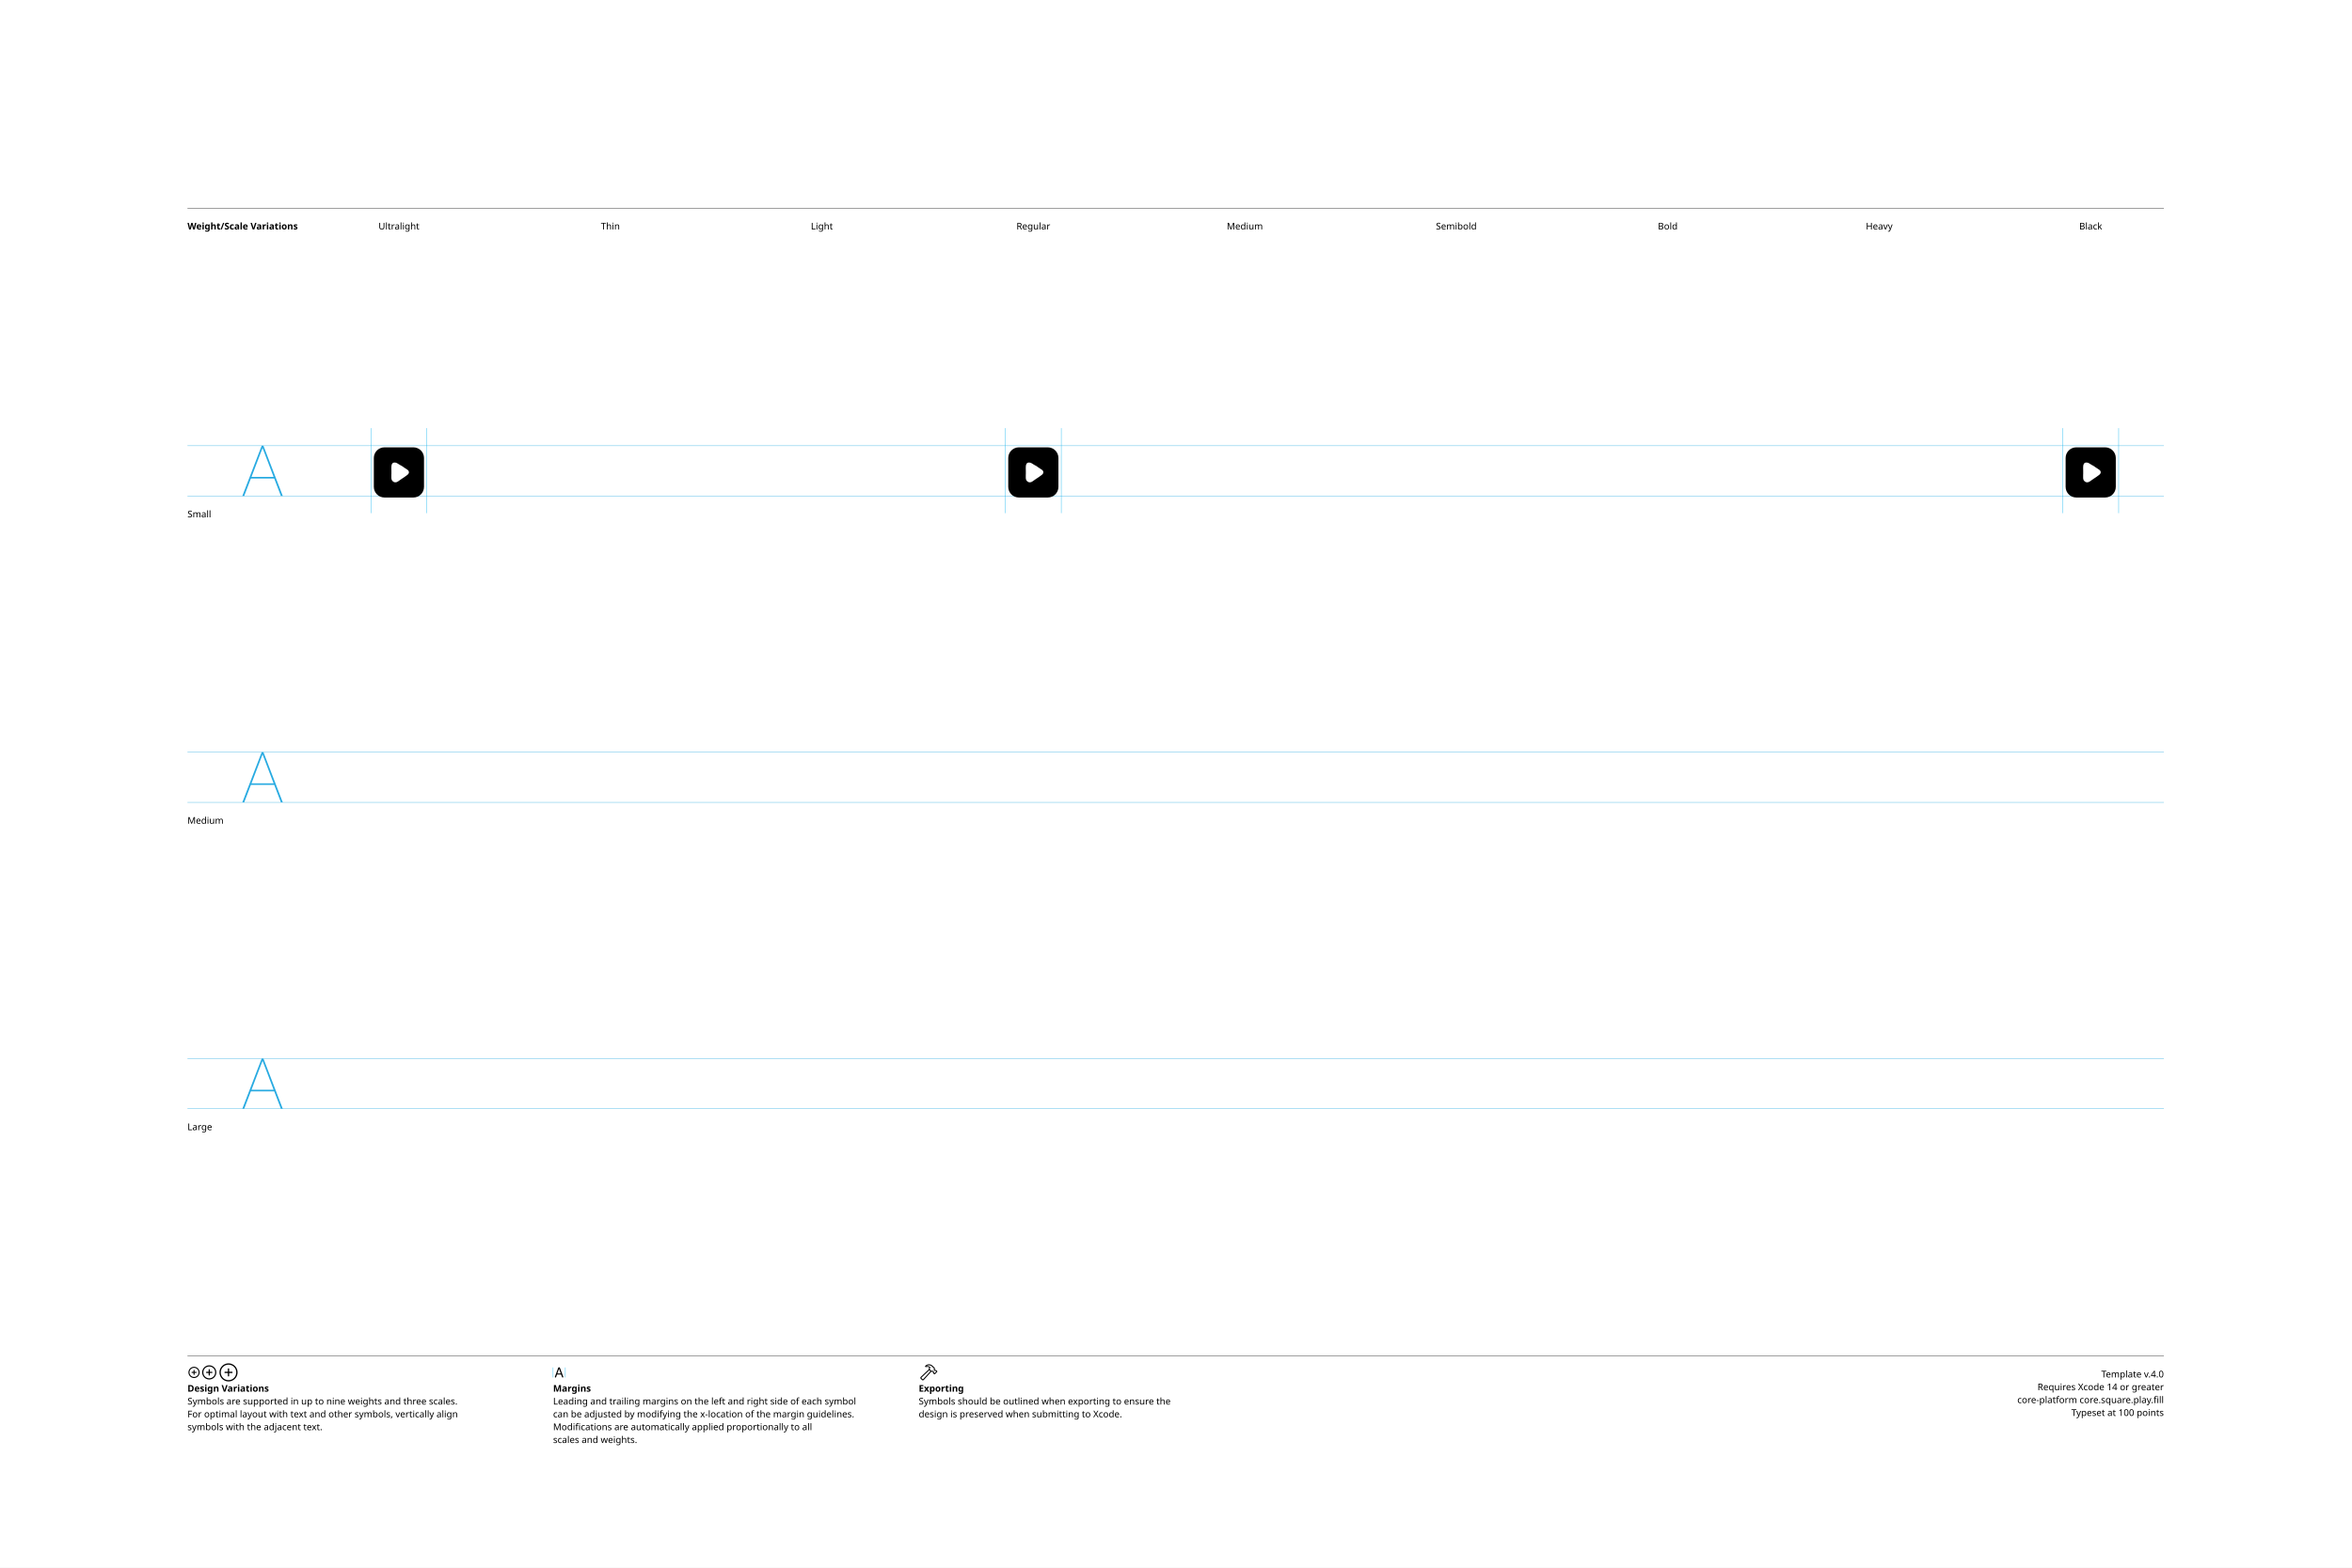
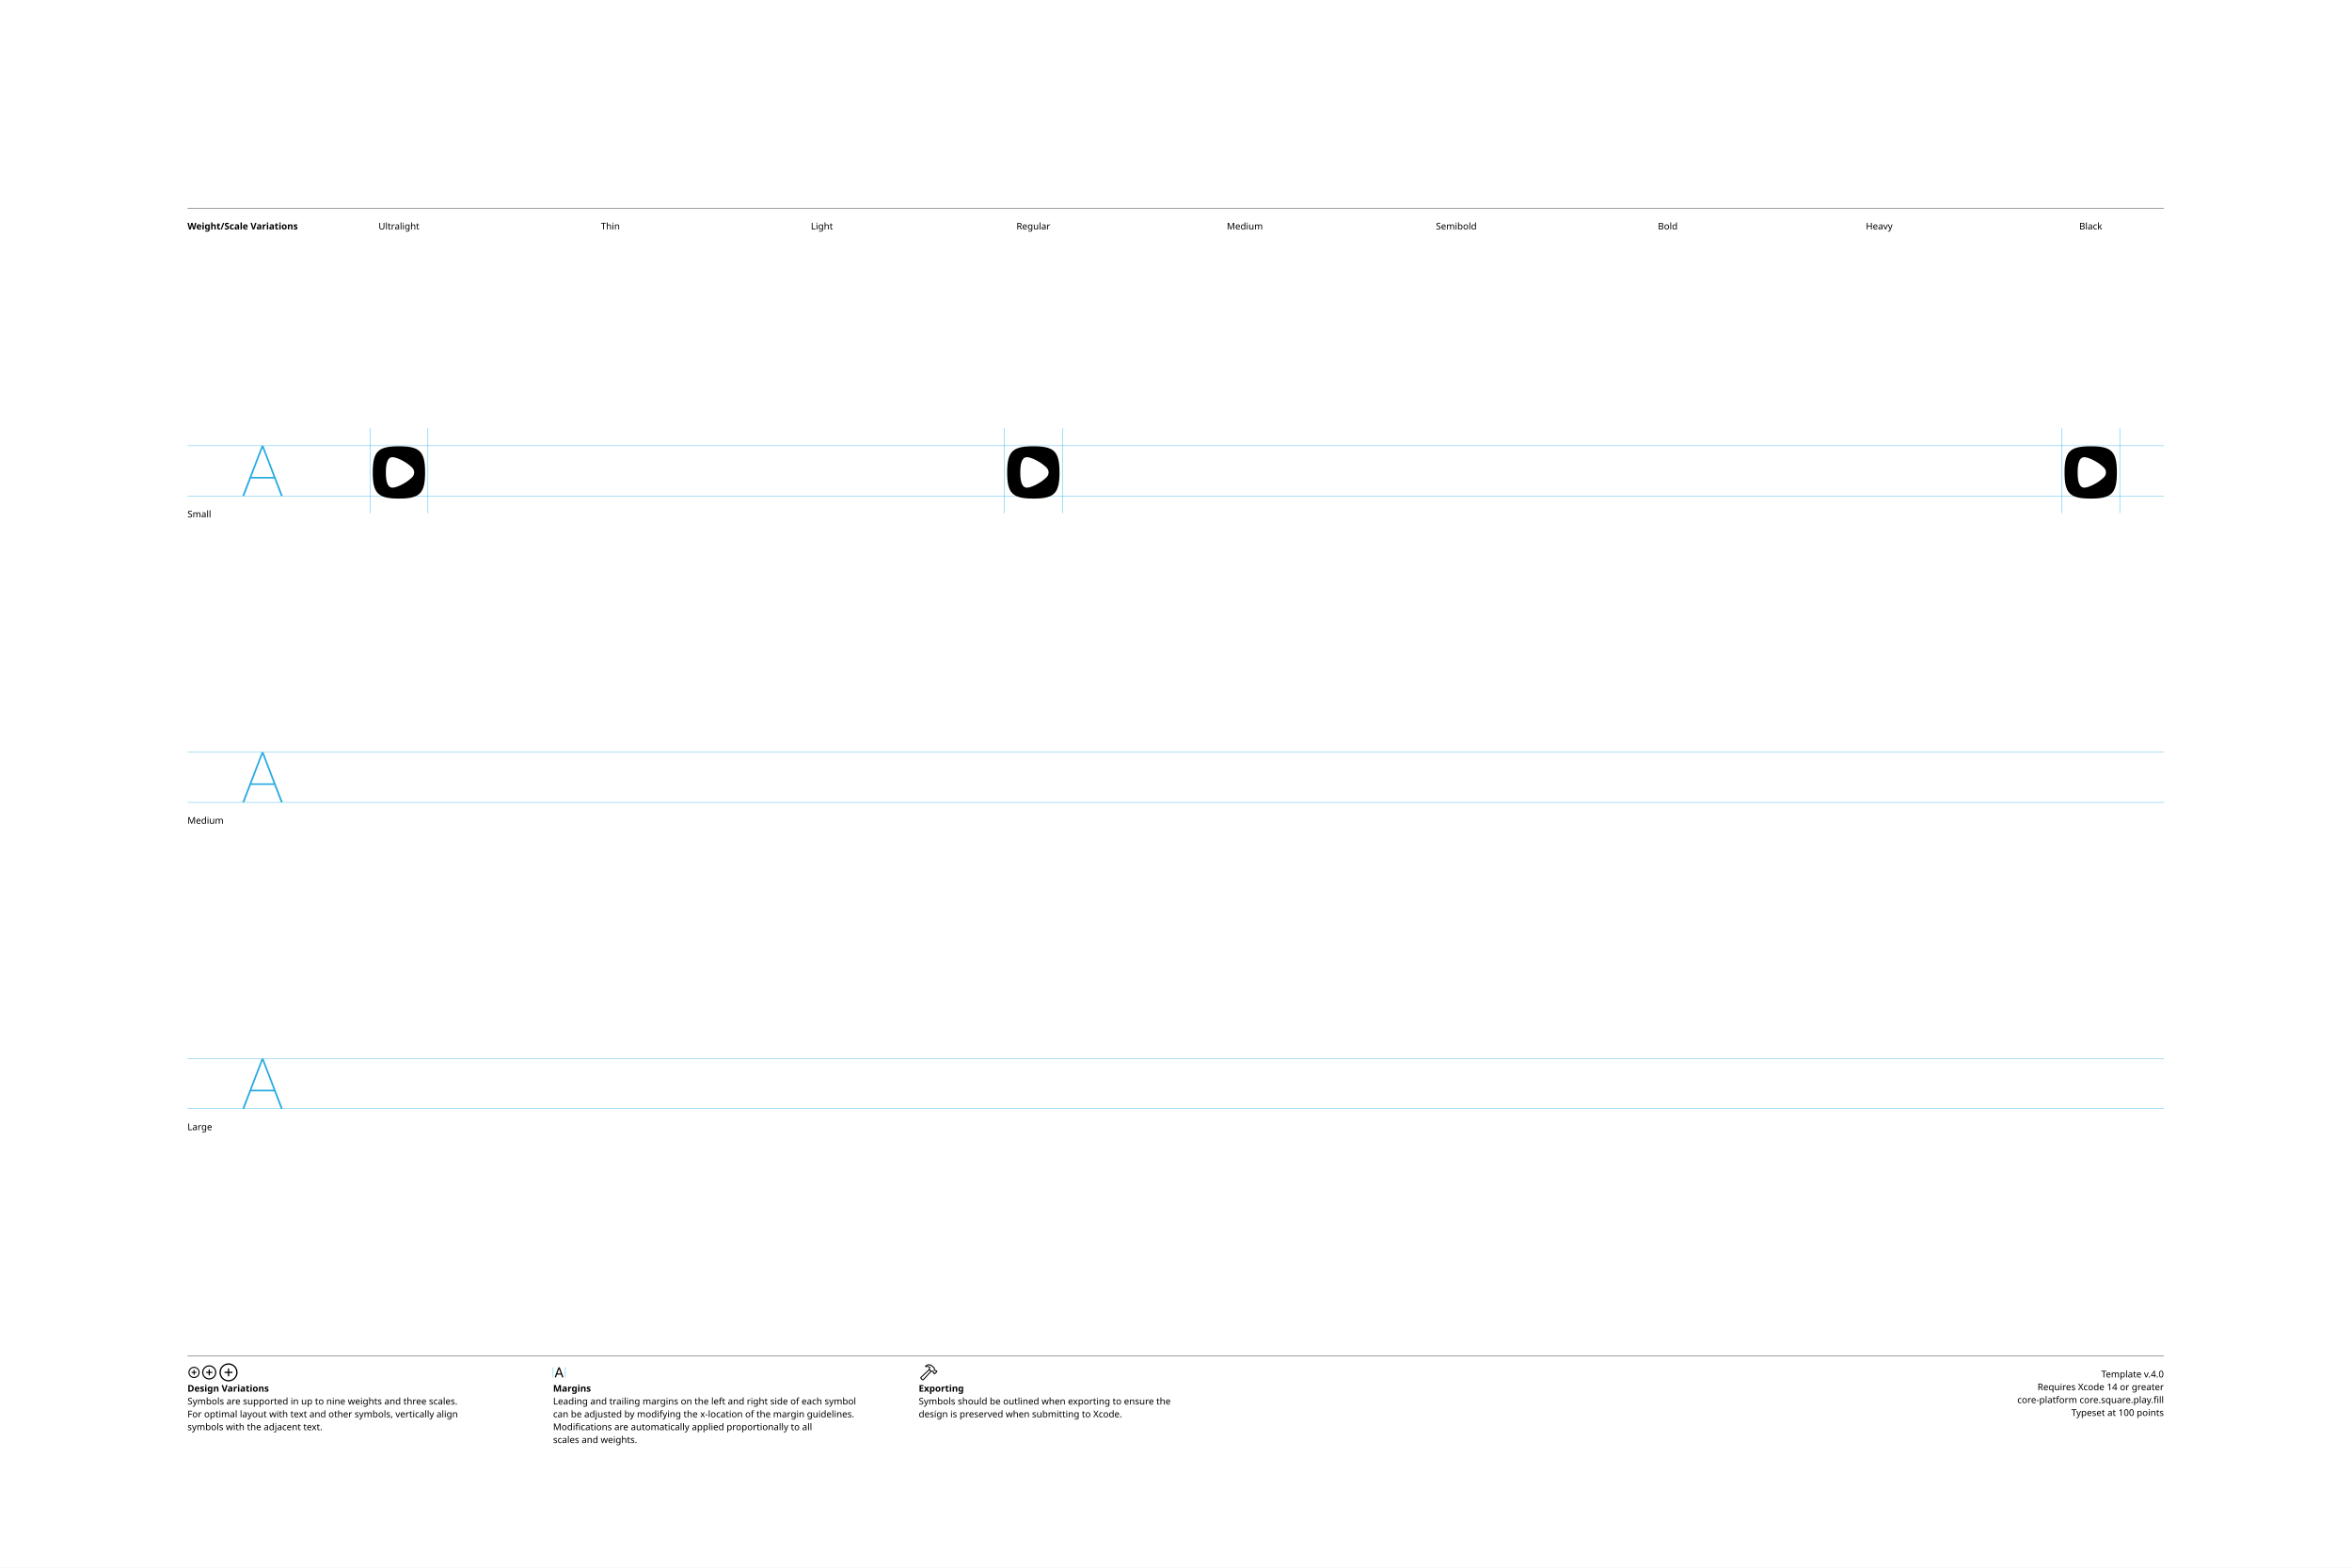
<svg xmlns="http://www.w3.org/2000/svg" version="1.1" width="3300" height="2200">
  <style>.monochrome-0 {fill:#000000}
.monochrome-1 {fill:#000000}
.multicolor-0:tintColor {fill:#007AFF}
.multicolor-1:systemRedColor {fill:#FF3B30}
.hierarchical-0:primary {fill:#212121}
.hierarchical-1:secondary {fill:#8E8E8E}
.SFSymbolsPreview000000 {fill:#000000;opacity:1.0}
.SFSymbolsPreviewFF3B30 {fill:#FF3B30;opacity:1.0}
</style>
  <g id="Notes">
    <rect height="2200" id="artboard" style="fill:white;opacity:1" width="3300" x="0" y="0" />
    <line style="fill:none;stroke:black;opacity:1;stroke-width:0.5;" x1="263" x2="3036" y1="292" y2="292" />
    <text style="stroke:none;fill:black;font-family:sans-serif;font-size:13;font-weight:bold;" transform="matrix(1 0 0 1 263 322)">Weight/Scale Variations</text>
    <text style="stroke:none;fill:black;font-family:sans-serif;font-size:13;text-anchor:middle;" transform="matrix(1 0 0 1 559.711 322)">Ultralight</text>
    <text style="stroke:none;fill:black;font-family:sans-serif;font-size:13;text-anchor:middle;" transform="matrix(1 0 0 1 856.422 322)">Thin</text>
    <text style="stroke:none;fill:black;font-family:sans-serif;font-size:13;text-anchor:middle;" transform="matrix(1 0 0 1 1153.13 322)">Light</text>
    <text style="stroke:none;fill:black;font-family:sans-serif;font-size:13;text-anchor:middle;" transform="matrix(1 0 0 1 1449.84 322)">Regular</text>
    <text style="stroke:none;fill:black;font-family:sans-serif;font-size:13;text-anchor:middle;" transform="matrix(1 0 0 1 1746.56 322)">Medium</text>
    <text style="stroke:none;fill:black;font-family:sans-serif;font-size:13;text-anchor:middle;" transform="matrix(1 0 0 1 2043.27 322)">Semibold</text>
    <text style="stroke:none;fill:black;font-family:sans-serif;font-size:13;text-anchor:middle;" transform="matrix(1 0 0 1 2339.98 322)">Bold</text>
    <text style="stroke:none;fill:black;font-family:sans-serif;font-size:13;text-anchor:middle;" transform="matrix(1 0 0 1 2636.69 322)">Heavy</text>
    <text style="stroke:none;fill:black;font-family:sans-serif;font-size:13;text-anchor:middle;" transform="matrix(1 0 0 1 2933.4 322)">Black</text>
    <line style="fill:none;stroke:black;opacity:1;stroke-width:0.5;" x1="263" x2="3036" y1="1903" y2="1903" />
    <g transform="matrix(1 0 0 1 263 1933)">
      <path d="M9.248 0.83C13.555 0.83 17.139-2.744 17.139-7.051C17.139-11.357 13.545-14.932 9.238-14.932C4.941-14.932 1.367-11.357 1.367-7.051C1.367-2.744 4.951 0.83 9.248 0.83ZM9.248-0.654C5.703-0.654 2.871-3.496 2.871-7.051C2.871-10.605 5.693-13.447 9.238-13.447C12.793-13.447 15.645-10.605 15.645-7.051C15.645-3.496 12.803-0.654 9.248-0.654ZM5.654-7.051C5.654-6.621 5.957-6.328 6.406-6.328L8.506-6.328L8.506-4.209C8.506-3.77 8.799-3.467 9.229-3.467C9.678-3.467 9.971-3.77 9.971-4.209L9.971-6.328L12.09-6.328C12.529-6.328 12.832-6.621 12.832-7.051C12.832-7.49 12.529-7.793 12.09-7.793L9.971-7.793L9.971-9.902C9.971-10.352 9.678-10.654 9.229-10.654C8.799-10.654 8.506-10.352 8.506-9.902L8.506-7.793L6.406-7.793C5.957-7.793 5.654-7.49 5.654-7.051Z" />
    </g>
    <g transform="matrix(1 0 0 1 281.867 1933)">
      <path d="M11.709 2.91C17.158 2.91 21.67-1.611 21.67-7.051C21.67-12.5 17.148-17.012 11.699-17.012C6.26-17.012 1.748-12.5 1.748-7.051C1.748-1.611 6.27 2.91 11.709 2.91ZM11.709 1.25C7.1 1.25 3.418-2.441 3.418-7.051C3.418-11.66 7.09-15.352 11.699-15.352C16.309-15.352 20.01-11.66 20.01-7.051C20.01-2.441 16.318 1.25 11.709 1.25ZM7.178-7.051C7.178-6.572 7.51-6.25 8.008-6.25L10.879-6.25L10.879-3.369C10.879-2.881 11.211-2.539 11.69-2.539C12.178-2.539 12.52-2.871 12.52-3.369L12.52-6.25L15.4-6.25C15.889-6.25 16.23-6.572 16.23-7.051C16.23-7.539 15.889-7.881 15.4-7.881L12.52-7.881L12.52-10.752C12.52-11.25 12.178-11.592 11.69-11.592C11.211-11.592 10.879-11.25 10.879-10.752L10.879-7.881L8.008-7.881C7.51-7.881 7.178-7.539 7.178-7.051Z" />
    </g>
    <g transform="matrix(1 0 0 1 305.646 1933)">
      <path d="M14.971 5.664C21.934 5.664 27.695-0.098 27.695-7.051C27.695-14.014 21.924-19.775 14.961-19.775C8.008-19.775 2.256-14.014 2.256-7.051C2.256-0.098 8.018 5.664 14.971 5.664ZM14.971 3.848C8.936 3.848 4.082-1.016 4.082-7.051C4.082-13.096 8.926-17.949 14.961-17.949C21.006-17.949 25.869-13.096 25.869-7.051C25.869-1.016 21.016 3.848 14.971 3.848ZM9.199-7.051C9.199-6.533 9.57-6.172 10.117-6.172L14.062-6.172L14.062-2.217C14.062-1.68 14.434-1.299 14.951-1.299C15.488-1.299 15.859-1.67 15.859-2.217L15.859-6.172L19.814-6.172C20.352-6.172 20.732-6.533 20.732-7.051C20.732-7.598 20.361-7.969 19.814-7.969L15.859-7.969L15.859-11.914C15.859-12.461 15.488-12.842 14.951-12.842C14.434-12.842 14.062-12.461 14.062-11.914L14.062-7.969L10.117-7.969C9.57-7.969 9.199-7.598 9.199-7.051Z" />
    </g>
    <text style="stroke:none;fill:black;font-family:sans-serif;font-size:13;font-weight:bold;" transform="matrix(1 0 0 1 263 1953)">Design Variations</text>
    <text style="stroke:none;fill:black;font-family:sans-serif;font-size:13;" transform="matrix(1 0 0 1 263 1971)">Symbols are supported in up to nine weights and three scales.</text>
    <text style="stroke:none;fill:black;font-family:sans-serif;font-size:13;" transform="matrix(1 0 0 1 263 1989)">For optimal layout with text and other symbols, vertically align</text>
    <text style="stroke:none;fill:black;font-family:sans-serif;font-size:13;" transform="matrix(1 0 0 1 263 2007)">symbols with the adjacent text.</text>
    <line style="fill:none;stroke:#00AEEF;stroke-width:0.5;opacity:1.0;" x1="776" x2="776" y1="1919" y2="1933" />
    <g transform="matrix(1 0 0 1 776 1933)">
      <path d="M3.311 0.156C3.828 0.156 4.082-0.039 4.268-0.586L5.527-4.033L11.289-4.033L12.549-0.586C12.734-0.039 12.988 0.156 13.496 0.156C14.014 0.156 14.346-0.156 14.346-0.645C14.346-0.811 14.316-0.967 14.238-1.172L9.658-13.369C9.434-13.965 9.033-14.268 8.408-14.268C7.803-14.268 7.393-13.975 7.178-13.379L2.598-1.162C2.52-0.957 2.49-0.801 2.49-0.635C2.49-0.146 2.803 0.156 3.311 0.156ZM6.006-5.518L8.379-12.09L8.428-12.09L10.801-5.518Z" />
    </g>
    <line style="fill:none;stroke:#00AEEF;stroke-width:0.5;opacity:1.0;" x1="793.197" x2="793.197" y1="1919" y2="1933" />
    <text style="stroke:none;fill:black;font-family:sans-serif;font-size:13;font-weight:bold;" transform="matrix(1 0 0 1 776 1953)">Margins</text>
    <text style="stroke:none;fill:black;font-family:sans-serif;font-size:13;" transform="matrix(1 0 0 1 776 1971)">Leading and trailing margins on the left and right side of each symbol</text>
    <text style="stroke:none;fill:black;font-family:sans-serif;font-size:13;" transform="matrix(1 0 0 1 776 1989)">can be adjusted by modifying the x-location of the margin guidelines.</text>
    <text style="stroke:none;fill:black;font-family:sans-serif;font-size:13;" transform="matrix(1 0 0 1 776 2007)">Modifications are automatically applied proportionally to all</text>
    <text style="stroke:none;fill:black;font-family:sans-serif;font-size:13;" transform="matrix(1 0 0 1 776 2025)">scales and weights.</text>
    <g transform="matrix(1 0 0 1 1289 1933)">
      <path d="M2.842 1.865L4.541 3.574C5.4 4.443 6.387 4.385 7.314 3.359L18.008-8.428L17.041-9.404L6.426 2.275C6.074 2.676 5.742 2.773 5.273 2.305L4.102 1.143C3.633 0.684 3.74 0.342 4.141-0.02L15.615-10.82L14.639-11.787L3.047-0.898C2.061 0.02 1.982 0.996 2.842 1.865ZM9.258-16.328C8.838-15.918 8.809-15.342 9.043-14.951C9.277-14.59 9.736-14.355 10.381-14.521C11.846-14.863 13.369-14.922 14.795-13.984L14.209-12.529C13.867-11.699 14.043-11.113 14.58-10.566L16.875-8.252C17.363-7.764 17.773-7.744 18.34-7.842L19.404-8.037L20.068-7.363L20.029-6.807C19.99-6.309 20.117-5.928 20.605-5.449L21.367-4.707C21.846-4.229 22.461-4.199 22.93-4.668L25.84-7.588C26.309-8.057 26.289-8.652 25.811-9.131L25.039-9.893C24.561-10.371 24.189-10.527 23.711-10.488L23.135-10.44L22.49-11.074L22.734-12.197C22.861-12.764 22.705-13.203 22.119-13.789L19.922-15.977C16.582-19.297 12.148-19.219 9.258-16.328ZM10.752-15.957C13.184-17.734 16.475-17.432 18.701-15.205L21.133-12.793C21.367-12.559 21.406-12.373 21.338-12.031L21.016-10.547L22.52-9.062L23.506-9.121C23.76-9.131 23.838-9.111 24.033-8.916L24.609-8.34L22.168-5.898L21.592-6.475C21.396-6.67 21.367-6.748 21.377-7.012L21.445-7.988L19.951-9.473L18.428-9.219C18.105-9.15 17.959-9.18 17.715-9.414L15.713-11.416C15.459-11.65 15.43-11.816 15.586-12.188L16.465-14.277C14.902-15.732 12.871-16.357 10.84-15.762C10.684-15.723 10.625-15.85 10.752-15.957Z" />
    </g>
    <text style="stroke:none;fill:black;font-family:sans-serif;font-size:13;font-weight:bold;" transform="matrix(1 0 0 1 1289 1953)">Exporting</text>
    <text style="stroke:none;fill:black;font-family:sans-serif;font-size:13;" transform="matrix(1 0 0 1 1289 1971)">Symbols should be outlined when exporting to ensure the</text>
    <text style="stroke:none;fill:black;font-family:sans-serif;font-size:13;" transform="matrix(1 0 0 1 1289 1989)">design is preserved when submitting to Xcode.</text>
    <text id="template-version" style="stroke:none;fill:black;font-family:sans-serif;font-size:13;text-anchor:end;" transform="matrix(1 0 0 1 3036 1933)">Template v.4.0</text>
    <text style="stroke:none;fill:black;font-family:sans-serif;font-size:13;text-anchor:end;" transform="matrix(1 0 0 1 3036 1951)">Requires Xcode 14 or greater</text>
    <text id="descriptive-name" style="stroke:none;fill:black;font-family:sans-serif;font-size:13;text-anchor:end;" transform="matrix(1 0 0 1 3036 1969)">core-platform core.square.play.fill</text>
    <text style="stroke:none;fill:black;font-family:sans-serif;font-size:13;text-anchor:end;" transform="matrix(1 0 0 1 3036 1987)">Typeset at 100 points</text>
    <text style="stroke:none;fill:black;font-family:sans-serif;font-size:13;" transform="matrix(1 0 0 1 263 726)">Small</text>
    <text style="stroke:none;fill:black;font-family:sans-serif;font-size:13;" transform="matrix(1 0 0 1 263 1156)">Medium</text>
    <text style="stroke:none;fill:black;font-family:sans-serif;font-size:13;" transform="matrix(1 0 0 1 263 1586)">Large</text>
  </g>
  <g id="Guides">
    <g id="H-reference" style="fill:#27AAE1;stroke:none;" transform="matrix(1 0 0 1 339 696)">
      <path d="M0.994 0L3.638 0L29.328-67.132L30.03-67.132L30.03-70.459L28.123-70.459ZM11.688-24.48L46.981-24.48L46.231-26.729L12.438-26.729ZM55.12 0L57.764 0L30.638-70.459L29.433-70.459L29.433-67.132Z" />
    </g>
    <line id="Baseline-S" style="fill:none;stroke:#27AAE1;opacity:1;stroke-width:0.5;" x1="263" x2="3036" y1="696" y2="696" />
    <line id="Capline-S" style="fill:none;stroke:#27AAE1;opacity:1;stroke-width:0.5;" x1="263" x2="3036" y1="625.541" y2="625.541" />
    <g id="H-reference" style="fill:#27AAE1;stroke:none;" transform="matrix(1 0 0 1 339 1126)">
      <path d="M0.994 0L3.638 0L29.328-67.132L30.03-67.132L30.03-70.459L28.123-70.459ZM11.688-24.48L46.981-24.48L46.231-26.729L12.438-26.729ZM55.12 0L57.764 0L30.638-70.459L29.433-70.459L29.433-67.132Z" />
    </g>
    <line id="Baseline-M" style="fill:none;stroke:#27AAE1;opacity:1;stroke-width:0.5;" x1="263" x2="3036" y1="1126" y2="1126" />
    <line id="Capline-M" style="fill:none;stroke:#27AAE1;opacity:1;stroke-width:0.5;" x1="263" x2="3036" y1="1055.54" y2="1055.54" />
    <g id="H-reference" style="fill:#27AAE1;stroke:none;" transform="matrix(1 0 0 1 339 1556)">
      <path d="M0.994 0L3.638 0L29.328-67.132L30.03-67.132L30.03-70.459L28.123-70.459ZM11.688-24.48L46.981-24.48L46.231-26.729L12.438-26.729ZM55.12 0L57.764 0L30.638-70.459L29.433-70.459L29.433-67.132Z" />
    </g>
    <line id="Baseline-L" style="fill:none;stroke:#27AAE1;opacity:1;stroke-width:0.5;" x1="263" x2="3036" y1="1556" y2="1556" />
    <line id="Capline-L" style="fill:none;stroke:#27AAE1;opacity:1;stroke-width:0.5;" x1="263" x2="3036" y1="1485.54" y2="1485.54" />
-     <line id="left-margin-Ultralight-S" style="fill:none;stroke:#00AEEF;stroke-width:0.5;opacity:1.0;" x1="520.511" x2="520.511" y1="600.785" y2="720.121" />
-     <line id="right-margin-Ultralight-S" style="fill:none;stroke:#00AEEF;stroke-width:0.5;opacity:1.0;" x1="598.911" x2="598.911" y1="600.785" y2="720.121" />
-     <line id="left-margin-Regular-S" style="fill:none;stroke:#00AEEF;stroke-width:0.5;opacity:1.0;" x1="1410.640" x2="1410.640" y1="600.785" y2="720.121" />
-     <line id="right-margin-Regular-S" style="fill:none;stroke:#00AEEF;stroke-width:0.5;opacity:1.0;" x1="1489.040" x2="1489.040" y1="600.785" y2="720.121" />
-     <line id="left-margin-Black-S" style="fill:none;stroke:#00AEEF;stroke-width:0.5;opacity:1.0;" x1="2894.200" x2="2894.200" y1="600.785" y2="720.121" />
-     <line id="right-margin-Black-S" style="fill:none;stroke:#00AEEF;stroke-width:0.5;opacity:1.0;" x1="2972.600" x2="2972.600" y1="600.785" y2="720.121" />
+     <line id="left-margin-Ultralight-S" style="fill:none;stroke:#00AEEF;stroke-width:0.5;opacity:1.0;" x1="518.997" x2="518.997" y1="600.785" y2="720.121" />
+     <line id="right-margin-Ultralight-S" style="fill:none;stroke:#00AEEF;stroke-width:0.5;opacity:1.0;" x1="600.425" x2="600.425" y1="600.785" y2="720.121" />
+     <line id="left-margin-Regular-S" style="fill:none;stroke:#00AEEF;stroke-width:0.5;opacity:1.0;" x1="1409.126" x2="1409.126" y1="600.785" y2="720.121" />
+     <line id="right-margin-Regular-S" style="fill:none;stroke:#00AEEF;stroke-width:0.5;opacity:1.0;" x1="1490.554" x2="1490.554" y1="600.785" y2="720.121" />
+     <line id="left-margin-Black-S" style="fill:none;stroke:#00AEEF;stroke-width:0.5;opacity:1.0;" x1="2892.686" x2="2892.686" y1="600.785" y2="720.121" />
+     <line id="right-margin-Black-S" style="fill:none;stroke:#00AEEF;stroke-width:0.5;opacity:1.0;" x1="2974.114" x2="2974.114" y1="600.785" y2="720.121" />
  </g>
  <g id="Symbols">
-     <g id="Ultralight-S" transform="matrix(1 0 0 1 524.511 696)">
-       <path class="monochrome-0 multicolor-0:tintColor hierarchical-0:primary SFSymbolsPreview000000" d="M70.4 -53.296L70.4 -12.763C70.4 -4.515 63.714 2.171 55.467 2.171L14.933 2.171C6.686 2.171 0 -4.515 0 -12.763L0 -53.296C0 -61.544 6.686 -68.23 14.933 -68.23L55.467 -68.23C63.714 -68.23 70.4 -61.544 70.4 -53.296ZM28.223 -46.839C27.956 -46.795 27.692 -46.723 27.442 -46.628C27.192 -46.534 26.95 -46.416 26.726 -46.274C26.502 -46.133 26.286 -45.973 26.099 -45.777C25.912 -45.583 25.747 -45.347 25.604 -45.105C25.46 -44.862 25.344 -44.588 25.235 -44.322C25.127 -44.055 25.031 -43.785 24.953 -43.505C24.875 -43.227 24.812 -42.937 24.768 -42.647C24.723 -42.357 24.706 -42.052 24.685 -41.767C24.663 -41.481 24.653 -41.201 24.638 -40.932C24.624 -40.662 24.606 -40.403 24.598 -40.148C24.589 -39.893 24.59 -39.643 24.589 -39.402C24.589 -39.159 24.592 -38.927 24.592 -38.699C24.592 -38.471 24.585 -38.252 24.587 -38.036C24.59 -37.819 24.598 -37.607 24.606 -37.4C24.614 -37.193 24.63 -36.99 24.636 -36.793C24.642 -36.595 24.639 -36.404 24.639 -36.215C24.64 -36.027 24.637 -35.845 24.64 -35.663C24.643 -35.481 24.653 -35.302 24.657 -35.123C24.661 -34.945 24.664 -34.767 24.664 -34.593C24.664 -34.419 24.66 -34.249 24.659 -34.078C24.658 -33.908 24.659 -33.74 24.659 -33.57C24.66 -33.399 24.662 -33.228 24.662 -33.058C24.662 -32.888 24.661 -32.721 24.661 -32.551C24.66 -32.382 24.658 -32.213 24.658 -32.042C24.658 -31.871 24.661 -31.696 24.662 -31.522C24.663 -31.348 24.668 -31.176 24.664 -31C24.66 -30.822 24.649 -30.643 24.637 -30.457C24.626 -30.272 24.604 -30.077 24.595 -29.886C24.587 -29.695 24.585 -29.504 24.585 -29.309C24.585 -29.114 24.595 -28.92 24.595 -28.716C24.596 -28.511 24.592 -28.298 24.59 -28.081C24.589 -27.865 24.588 -27.647 24.589 -27.421C24.589 -27.194 24.595 -26.966 24.595 -26.723C24.595 -26.479 24.586 -26.219 24.587 -25.959C24.588 -25.699 24.585 -25.428 24.602 -25.162C24.619 -24.895 24.649 -24.627 24.689 -24.357C24.728 -24.087 24.777 -23.808 24.84 -23.541C24.904 -23.272 24.973 -22.999 25.069 -22.746C25.165 -22.493 25.281 -22.249 25.416 -22.021C25.549 -21.793 25.706 -21.578 25.871 -21.376C26.035 -21.176 26.216 -20.993 26.404 -20.816C26.592 -20.639 26.793 -20.475 26.997 -20.315C27.201 -20.155 27.412 -19.994 27.632 -19.858C27.851 -19.722 28.078 -19.593 28.317 -19.496C28.555 -19.399 28.809 -19.329 29.065 -19.278C29.32 -19.225 29.587 -19.198 29.85 -19.185C30.113 -19.173 30.378 -19.181 30.642 -19.201C30.906 -19.223 31.171 -19.259 31.433 -19.31C31.694 -19.361 31.956 -19.42 32.211 -19.507C32.467 -19.593 32.719 -19.705 32.965 -19.83C33.21 -19.956 33.452 -20.117 33.685 -20.262C33.917 -20.407 34.142 -20.559 34.358 -20.701C34.574 -20.841 34.78 -20.974 34.982 -21.111C35.183 -21.247 35.378 -21.386 35.568 -21.52C35.759 -21.655 35.944 -21.788 36.123 -21.916C36.303 -22.043 36.474 -22.163 36.645 -22.285C36.816 -22.406 36.983 -22.526 37.147 -22.643C37.311 -22.761 37.472 -22.876 37.63 -22.989C37.788 -23.101 37.941 -23.21 38.094 -23.319C38.247 -23.428 38.398 -23.536 38.549 -23.642C38.7 -23.747 38.85 -23.85 38.999 -23.952C39.147 -24.054 39.292 -24.153 39.439 -24.253C39.587 -24.352 39.734 -24.452 39.883 -24.548C40.033 -24.644 40.187 -24.734 40.338 -24.828C40.49 -24.922 40.641 -25.013 40.792 -25.111C40.941 -25.209 41.088 -25.314 41.239 -25.416C41.389 -25.518 41.54 -25.621 41.692 -25.725C41.845 -25.829 41.997 -25.932 42.152 -26.038C42.308 -26.145 42.462 -26.256 42.623 -26.365C42.783 -26.475 42.949 -26.584 43.116 -26.697C43.282 -26.81 43.451 -26.922 43.619 -27.043C43.786 -27.164 43.948 -27.294 44.12 -27.423C44.292 -27.551 44.466 -27.683 44.651 -27.815C44.836 -27.947 45.034 -28.077 45.231 -28.217C45.428 -28.357 45.629 -28.502 45.833 -28.654C46.037 -28.806 46.244 -28.964 46.458 -29.128C46.671 -29.293 46.898 -29.46 47.115 -29.641C47.331 -29.821 47.553 -30.01 47.755 -30.211C47.956 -30.413 48.151 -30.626 48.324 -30.848C48.497 -31.069 48.662 -31.302 48.792 -31.542C48.922 -31.781 49.032 -32.034 49.102 -32.287C49.173 -32.54 49.205 -32.802 49.217 -33.06C49.228 -33.318 49.211 -33.579 49.173 -33.835C49.134 -34.092 49.079 -34.35 48.987 -34.597C48.895 -34.844 48.773 -35.089 48.622 -35.319C48.472 -35.549 48.279 -35.769 48.081 -35.977C47.882 -36.184 47.653 -36.378 47.428 -36.562C47.204 -36.747 46.964 -36.917 46.732 -37.08C46.501 -37.244 46.263 -37.396 46.04 -37.544C45.815 -37.692 45.596 -37.833 45.386 -37.97C45.176 -38.108 44.975 -38.241 44.78 -38.371C44.584 -38.5 44.397 -38.627 44.212 -38.75C44.028 -38.873 43.851 -38.994 43.675 -39.111C43.498 -39.228 43.326 -39.341 43.154 -39.452C42.982 -39.562 42.811 -39.666 42.644 -39.771C42.477 -39.876 42.313 -39.977 42.155 -40.082C41.998 -40.187 41.847 -40.293 41.698 -40.401C41.549 -40.51 41.408 -40.622 41.263 -40.731C41.118 -40.839 40.975 -40.947 40.829 -41.052C40.683 -41.158 40.536 -41.259 40.388 -41.362C40.241 -41.465 40.095 -41.567 39.946 -41.668C39.798 -41.768 39.651 -41.87 39.499 -41.966C39.347 -42.061 39.192 -42.154 39.036 -42.243C38.879 -42.333 38.719 -42.416 38.559 -42.502C38.4 -42.587 38.239 -42.667 38.078 -42.753C37.917 -42.84 37.756 -42.929 37.592 -43.019C37.429 -43.109 37.265 -43.202 37.097 -43.294C36.931 -43.386 36.762 -43.472 36.591 -43.57C36.42 -43.668 36.247 -43.77 36.07 -43.88C35.893 -43.99 35.714 -44.114 35.529 -44.23C35.345 -44.346 35.156 -44.458 34.96 -44.576C34.765 -44.694 34.564 -44.807 34.356 -44.937C34.148 -45.067 33.934 -45.215 33.711 -45.356C33.488 -45.495 33.259 -45.644 33.021 -45.776C32.783 -45.909 32.536 -46.032 32.283 -46.15C32.029 -46.268 31.767 -46.387 31.502 -46.483C31.238 -46.58 30.966 -46.667 30.695 -46.727C30.424 -46.788 30.151 -46.82 29.876 -46.847C29.601 -46.874 29.322 -46.892 29.046 -46.89C28.771 -46.889 28.491 -46.882 28.223 -46.839Z" />
+     <g id="Ultralight-S" transform="matrix(1 0 0 1 522.997 696)">
+       <path class="monochrome-0 multicolor-0:tintColor hierarchical-0:primary SFSymbolsPreview000000" d="M73.428 -33.029C73.428 -3.658 66.085 3.684 36.714 3.684C7.343 3.684 0 -3.658 0 -33.029C0 -62.401 7.343 -69.743 36.714 -69.743C66.085 -69.743 73.428 -62.401 73.428 -33.029ZM26.985 -54.4C19.734 -53.666 18.388 -43.034 18.388 -33.029C18.388 -23.025 19.734 -12.393 26.985 -11.659C32.538 -11.108 45.724 -17.61 52.792 -24.05C53.924 -25.075 58.1 -27.721 58.1 -33.029C58.1 -38.338 53.924 -40.984 52.792 -42.009C45.724 -48.449 32.538 -54.951 26.985 -54.4Z" />
    </g>
-     <g id="Regular-S" transform="matrix(1 0 0 1 1414.64 696)">
-       <path class="monochrome-0 multicolor-0:tintColor hierarchical-0:primary SFSymbolsPreview000000" d="M70.4 -53.296L70.4 -12.763C70.4 -4.515 63.714 2.171 55.467 2.171L14.933 2.171C6.686 2.171 0 -4.515 0 -12.763L0 -53.296C0 -61.544 6.686 -68.23 14.933 -68.23L55.467 -68.23C63.714 -68.23 70.4 -61.544 70.4 -53.296ZM28.223 -46.839C27.956 -46.795 27.692 -46.723 27.442 -46.628C27.192 -46.534 26.95 -46.416 26.726 -46.274C26.502 -46.133 26.286 -45.973 26.099 -45.777C25.912 -45.583 25.747 -45.347 25.604 -45.105C25.46 -44.862 25.344 -44.588 25.235 -44.322C25.127 -44.055 25.031 -43.785 24.953 -43.505C24.875 -43.227 24.812 -42.937 24.768 -42.647C24.723 -42.357 24.706 -42.052 24.685 -41.767C24.663 -41.481 24.653 -41.201 24.638 -40.932C24.624 -40.662 24.606 -40.403 24.598 -40.148C24.589 -39.893 24.59 -39.643 24.589 -39.402C24.589 -39.159 24.592 -38.927 24.592 -38.699C24.592 -38.471 24.585 -38.252 24.587 -38.036C24.59 -37.819 24.598 -37.607 24.606 -37.4C24.614 -37.193 24.63 -36.99 24.636 -36.793C24.642 -36.595 24.639 -36.404 24.639 -36.215C24.64 -36.027 24.637 -35.845 24.64 -35.663C24.643 -35.481 24.653 -35.302 24.657 -35.123C24.661 -34.945 24.664 -34.767 24.664 -34.593C24.664 -34.419 24.66 -34.249 24.659 -34.078C24.658 -33.908 24.659 -33.74 24.659 -33.57C24.66 -33.399 24.662 -33.228 24.662 -33.058C24.662 -32.888 24.661 -32.721 24.661 -32.551C24.66 -32.382 24.658 -32.213 24.658 -32.042C24.658 -31.871 24.661 -31.696 24.662 -31.522C24.663 -31.348 24.668 -31.176 24.664 -31C24.66 -30.822 24.649 -30.643 24.637 -30.457C24.626 -30.272 24.604 -30.077 24.595 -29.886C24.587 -29.695 24.585 -29.504 24.585 -29.309C24.585 -29.114 24.595 -28.92 24.595 -28.716C24.596 -28.511 24.592 -28.298 24.59 -28.081C24.589 -27.865 24.588 -27.647 24.589 -27.421C24.589 -27.194 24.595 -26.966 24.595 -26.723C24.595 -26.479 24.586 -26.219 24.587 -25.959C24.588 -25.699 24.585 -25.428 24.602 -25.162C24.619 -24.895 24.649 -24.627 24.689 -24.357C24.728 -24.087 24.777 -23.808 24.84 -23.541C24.904 -23.272 24.973 -22.999 25.069 -22.746C25.165 -22.493 25.281 -22.249 25.416 -22.021C25.549 -21.793 25.706 -21.578 25.871 -21.376C26.035 -21.176 26.216 -20.993 26.404 -20.816C26.592 -20.639 26.793 -20.475 26.997 -20.315C27.201 -20.155 27.412 -19.994 27.632 -19.858C27.851 -19.722 28.078 -19.593 28.317 -19.496C28.555 -19.399 28.809 -19.329 29.065 -19.278C29.32 -19.225 29.587 -19.198 29.85 -19.185C30.113 -19.173 30.378 -19.181 30.642 -19.201C30.906 -19.223 31.171 -19.259 31.433 -19.31C31.694 -19.361 31.956 -19.42 32.211 -19.507C32.467 -19.593 32.719 -19.705 32.965 -19.83C33.21 -19.956 33.452 -20.117 33.685 -20.262C33.917 -20.407 34.142 -20.559 34.358 -20.701C34.574 -20.841 34.78 -20.974 34.982 -21.111C35.183 -21.247 35.378 -21.386 35.568 -21.52C35.759 -21.655 35.944 -21.788 36.123 -21.916C36.303 -22.043 36.474 -22.163 36.645 -22.285C36.816 -22.406 36.983 -22.526 37.147 -22.643C37.311 -22.761 37.472 -22.876 37.63 -22.989C37.788 -23.101 37.941 -23.21 38.094 -23.319C38.247 -23.428 38.398 -23.536 38.549 -23.642C38.7 -23.747 38.85 -23.85 38.999 -23.952C39.147 -24.054 39.292 -24.153 39.439 -24.253C39.587 -24.352 39.734 -24.452 39.883 -24.548C40.033 -24.644 40.187 -24.734 40.338 -24.828C40.49 -24.922 40.641 -25.013 40.792 -25.111C40.941 -25.209 41.088 -25.314 41.239 -25.416C41.389 -25.518 41.54 -25.621 41.692 -25.725C41.845 -25.829 41.997 -25.932 42.152 -26.038C42.308 -26.145 42.462 -26.256 42.623 -26.365C42.783 -26.475 42.949 -26.584 43.116 -26.697C43.282 -26.81 43.451 -26.922 43.619 -27.043C43.786 -27.164 43.948 -27.294 44.12 -27.423C44.292 -27.551 44.466 -27.683 44.651 -27.815C44.836 -27.947 45.034 -28.077 45.231 -28.217C45.428 -28.357 45.629 -28.502 45.833 -28.654C46.037 -28.806 46.244 -28.964 46.458 -29.128C46.671 -29.293 46.898 -29.46 47.115 -29.641C47.331 -29.821 47.553 -30.01 47.755 -30.211C47.956 -30.413 48.151 -30.626 48.324 -30.848C48.497 -31.069 48.662 -31.302 48.792 -31.542C48.922 -31.781 49.032 -32.034 49.102 -32.287C49.173 -32.54 49.205 -32.802 49.217 -33.06C49.228 -33.318 49.211 -33.579 49.173 -33.835C49.134 -34.092 49.079 -34.35 48.987 -34.597C48.895 -34.844 48.773 -35.089 48.622 -35.319C48.472 -35.549 48.279 -35.769 48.081 -35.977C47.882 -36.184 47.653 -36.378 47.428 -36.562C47.204 -36.747 46.964 -36.917 46.732 -37.08C46.501 -37.244 46.263 -37.396 46.04 -37.544C45.815 -37.692 45.596 -37.833 45.386 -37.97C45.176 -38.108 44.975 -38.241 44.78 -38.371C44.584 -38.5 44.397 -38.627 44.212 -38.75C44.028 -38.873 43.851 -38.994 43.675 -39.111C43.498 -39.228 43.326 -39.341 43.154 -39.452C42.982 -39.562 42.811 -39.666 42.644 -39.771C42.477 -39.876 42.313 -39.977 42.155 -40.082C41.998 -40.187 41.847 -40.293 41.698 -40.401C41.549 -40.51 41.408 -40.622 41.263 -40.731C41.118 -40.839 40.975 -40.947 40.829 -41.052C40.683 -41.158 40.536 -41.259 40.388 -41.362C40.241 -41.465 40.095 -41.567 39.946 -41.668C39.798 -41.768 39.651 -41.87 39.499 -41.966C39.347 -42.061 39.192 -42.154 39.036 -42.243C38.879 -42.333 38.719 -42.416 38.559 -42.502C38.4 -42.587 38.239 -42.667 38.078 -42.753C37.917 -42.84 37.756 -42.929 37.592 -43.019C37.429 -43.109 37.265 -43.202 37.097 -43.294C36.931 -43.386 36.762 -43.472 36.591 -43.57C36.42 -43.668 36.247 -43.77 36.07 -43.88C35.893 -43.99 35.714 -44.114 35.529 -44.23C35.345 -44.346 35.156 -44.458 34.96 -44.576C34.765 -44.694 34.564 -44.807 34.356 -44.937C34.148 -45.067 33.934 -45.215 33.711 -45.356C33.488 -45.495 33.259 -45.644 33.021 -45.776C32.783 -45.909 32.536 -46.032 32.283 -46.15C32.029 -46.268 31.767 -46.387 31.502 -46.483C31.238 -46.58 30.966 -46.667 30.695 -46.727C30.424 -46.788 30.151 -46.82 29.876 -46.847C29.601 -46.874 29.322 -46.892 29.046 -46.89C28.771 -46.889 28.491 -46.882 28.223 -46.839Z" />
+     <g id="Regular-S" transform="matrix(1 0 0 1 1413.126 696)">
+       <path class="monochrome-0 multicolor-0:tintColor hierarchical-0:primary SFSymbolsPreview000000" d="M73.428 -33.029C73.428 -3.658 66.085 3.684 36.714 3.684C7.343 3.684 0 -3.658 0 -33.029C0 -62.401 7.343 -69.743 36.714 -69.743C66.085 -69.743 73.428 -62.401 73.428 -33.029ZM26.985 -54.4C19.734 -53.666 18.388 -43.034 18.388 -33.029C18.388 -23.025 19.734 -12.393 26.985 -11.659C32.538 -11.108 45.724 -17.61 52.792 -24.05C53.924 -25.075 58.1 -27.721 58.1 -33.029C58.1 -38.338 53.924 -40.984 52.792 -42.009C45.724 -48.449 32.538 -54.951 26.985 -54.4Z" />
    </g>
-     <g id="Black-S" transform="matrix(1 0 0 1 2898.2 696)">
-       <path class="monochrome-0 multicolor-0:tintColor hierarchical-0:primary SFSymbolsPreview000000" d="M70.4 -53.296L70.4 -12.763C70.4 -4.515 63.714 2.171 55.467 2.171L14.933 2.171C6.686 2.171 0 -4.515 0 -12.763L0 -53.296C0 -61.544 6.686 -68.23 14.933 -68.23L55.467 -68.23C63.714 -68.23 70.4 -61.544 70.4 -53.296ZM28.223 -46.839C27.956 -46.795 27.692 -46.723 27.442 -46.628C27.192 -46.534 26.95 -46.416 26.726 -46.274C26.502 -46.133 26.286 -45.973 26.099 -45.777C25.912 -45.583 25.747 -45.347 25.604 -45.105C25.46 -44.862 25.344 -44.588 25.235 -44.322C25.127 -44.055 25.031 -43.785 24.953 -43.505C24.875 -43.227 24.812 -42.937 24.768 -42.647C24.723 -42.357 24.706 -42.052 24.685 -41.767C24.663 -41.481 24.653 -41.201 24.638 -40.932C24.624 -40.662 24.606 -40.403 24.598 -40.148C24.589 -39.893 24.59 -39.643 24.589 -39.402C24.589 -39.159 24.592 -38.927 24.592 -38.699C24.592 -38.471 24.585 -38.252 24.587 -38.036C24.59 -37.819 24.598 -37.607 24.606 -37.4C24.614 -37.193 24.63 -36.99 24.636 -36.793C24.642 -36.595 24.639 -36.404 24.639 -36.215C24.64 -36.027 24.637 -35.845 24.64 -35.663C24.643 -35.481 24.653 -35.302 24.657 -35.123C24.661 -34.945 24.664 -34.767 24.664 -34.593C24.664 -34.419 24.66 -34.249 24.659 -34.078C24.658 -33.908 24.659 -33.74 24.659 -33.57C24.66 -33.399 24.662 -33.228 24.662 -33.058C24.662 -32.888 24.661 -32.721 24.661 -32.551C24.66 -32.382 24.658 -32.213 24.658 -32.042C24.658 -31.871 24.661 -31.696 24.662 -31.522C24.663 -31.348 24.668 -31.176 24.664 -31C24.66 -30.822 24.649 -30.643 24.637 -30.457C24.626 -30.272 24.604 -30.077 24.595 -29.886C24.587 -29.695 24.585 -29.504 24.585 -29.309C24.585 -29.114 24.595 -28.92 24.595 -28.716C24.596 -28.511 24.592 -28.298 24.59 -28.081C24.589 -27.865 24.588 -27.647 24.589 -27.421C24.589 -27.194 24.595 -26.966 24.595 -26.723C24.595 -26.479 24.586 -26.219 24.587 -25.959C24.588 -25.699 24.585 -25.428 24.602 -25.162C24.619 -24.895 24.649 -24.627 24.689 -24.357C24.728 -24.087 24.777 -23.808 24.84 -23.541C24.904 -23.272 24.973 -22.999 25.069 -22.746C25.165 -22.493 25.281 -22.249 25.416 -22.021C25.549 -21.793 25.706 -21.578 25.871 -21.376C26.035 -21.176 26.216 -20.993 26.404 -20.816C26.592 -20.639 26.793 -20.475 26.997 -20.315C27.201 -20.155 27.412 -19.994 27.632 -19.858C27.851 -19.722 28.078 -19.593 28.317 -19.496C28.555 -19.399 28.809 -19.329 29.065 -19.278C29.32 -19.225 29.587 -19.198 29.85 -19.185C30.113 -19.173 30.378 -19.181 30.642 -19.201C30.906 -19.223 31.171 -19.259 31.433 -19.31C31.694 -19.361 31.956 -19.42 32.211 -19.507C32.467 -19.593 32.719 -19.705 32.965 -19.83C33.21 -19.956 33.452 -20.117 33.685 -20.262C33.917 -20.407 34.142 -20.559 34.358 -20.701C34.574 -20.841 34.78 -20.974 34.982 -21.111C35.183 -21.247 35.378 -21.386 35.568 -21.52C35.759 -21.655 35.944 -21.788 36.123 -21.916C36.303 -22.043 36.474 -22.163 36.645 -22.285C36.816 -22.406 36.983 -22.526 37.147 -22.643C37.311 -22.761 37.472 -22.876 37.63 -22.989C37.788 -23.101 37.941 -23.21 38.094 -23.319C38.247 -23.428 38.398 -23.536 38.549 -23.642C38.7 -23.747 38.85 -23.85 38.999 -23.952C39.147 -24.054 39.292 -24.153 39.439 -24.253C39.587 -24.352 39.734 -24.452 39.883 -24.548C40.033 -24.644 40.187 -24.734 40.338 -24.828C40.49 -24.922 40.641 -25.013 40.792 -25.111C40.941 -25.209 41.088 -25.314 41.239 -25.416C41.389 -25.518 41.54 -25.621 41.692 -25.725C41.845 -25.829 41.997 -25.932 42.152 -26.038C42.308 -26.145 42.462 -26.256 42.623 -26.365C42.783 -26.475 42.949 -26.584 43.116 -26.697C43.282 -26.81 43.451 -26.922 43.619 -27.043C43.786 -27.164 43.948 -27.294 44.12 -27.423C44.292 -27.551 44.466 -27.683 44.651 -27.815C44.836 -27.947 45.034 -28.077 45.231 -28.217C45.428 -28.357 45.629 -28.502 45.833 -28.654C46.037 -28.806 46.244 -28.964 46.458 -29.128C46.671 -29.293 46.898 -29.46 47.115 -29.641C47.331 -29.821 47.553 -30.01 47.755 -30.211C47.956 -30.413 48.151 -30.626 48.324 -30.848C48.497 -31.069 48.662 -31.302 48.792 -31.542C48.922 -31.781 49.032 -32.034 49.102 -32.287C49.173 -32.54 49.205 -32.802 49.217 -33.06C49.228 -33.318 49.211 -33.579 49.173 -33.835C49.134 -34.092 49.079 -34.35 48.987 -34.597C48.895 -34.844 48.773 -35.089 48.622 -35.319C48.472 -35.549 48.279 -35.769 48.081 -35.977C47.882 -36.184 47.653 -36.378 47.428 -36.562C47.204 -36.747 46.964 -36.917 46.732 -37.08C46.501 -37.244 46.263 -37.396 46.04 -37.544C45.815 -37.692 45.596 -37.833 45.386 -37.97C45.176 -38.108 44.975 -38.241 44.78 -38.371C44.584 -38.5 44.397 -38.627 44.212 -38.75C44.028 -38.873 43.851 -38.994 43.675 -39.111C43.498 -39.228 43.326 -39.341 43.154 -39.452C42.982 -39.562 42.811 -39.666 42.644 -39.771C42.477 -39.876 42.313 -39.977 42.155 -40.082C41.998 -40.187 41.847 -40.293 41.698 -40.401C41.549 -40.51 41.408 -40.622 41.263 -40.731C41.118 -40.839 40.975 -40.947 40.829 -41.052C40.683 -41.158 40.536 -41.259 40.388 -41.362C40.241 -41.465 40.095 -41.567 39.946 -41.668C39.798 -41.768 39.651 -41.87 39.499 -41.966C39.347 -42.061 39.192 -42.154 39.036 -42.243C38.879 -42.333 38.719 -42.416 38.559 -42.502C38.4 -42.587 38.239 -42.667 38.078 -42.753C37.917 -42.84 37.756 -42.929 37.592 -43.019C37.429 -43.109 37.265 -43.202 37.097 -43.294C36.931 -43.386 36.762 -43.472 36.591 -43.57C36.42 -43.668 36.247 -43.77 36.07 -43.88C35.893 -43.99 35.714 -44.114 35.529 -44.23C35.345 -44.346 35.156 -44.458 34.96 -44.576C34.765 -44.694 34.564 -44.807 34.356 -44.937C34.148 -45.067 33.934 -45.215 33.711 -45.356C33.488 -45.495 33.259 -45.644 33.021 -45.776C32.783 -45.909 32.536 -46.032 32.283 -46.15C32.029 -46.268 31.767 -46.387 31.502 -46.483C31.238 -46.58 30.966 -46.667 30.695 -46.727C30.424 -46.788 30.151 -46.82 29.876 -46.847C29.601 -46.874 29.322 -46.892 29.046 -46.89C28.771 -46.889 28.491 -46.882 28.223 -46.839Z" />
+     <g id="Black-S" transform="matrix(1 0 0 1 2896.686 696)">
+       <path class="monochrome-0 multicolor-0:tintColor hierarchical-0:primary SFSymbolsPreview000000" d="M73.428 -33.029C73.428 -3.658 66.085 3.684 36.714 3.684C7.343 3.684 0 -3.658 0 -33.029C0 -62.401 7.343 -69.743 36.714 -69.743C66.085 -69.743 73.428 -62.401 73.428 -33.029ZM26.985 -54.4C19.734 -53.666 18.388 -43.034 18.388 -33.029C18.388 -23.025 19.734 -12.393 26.985 -11.659C32.538 -11.108 45.724 -17.61 52.792 -24.05C53.924 -25.075 58.1 -27.721 58.1 -33.029C58.1 -38.338 53.924 -40.984 52.792 -42.009C45.724 -48.449 32.538 -54.951 26.985 -54.4Z" />
    </g>
  </g>
</svg>
